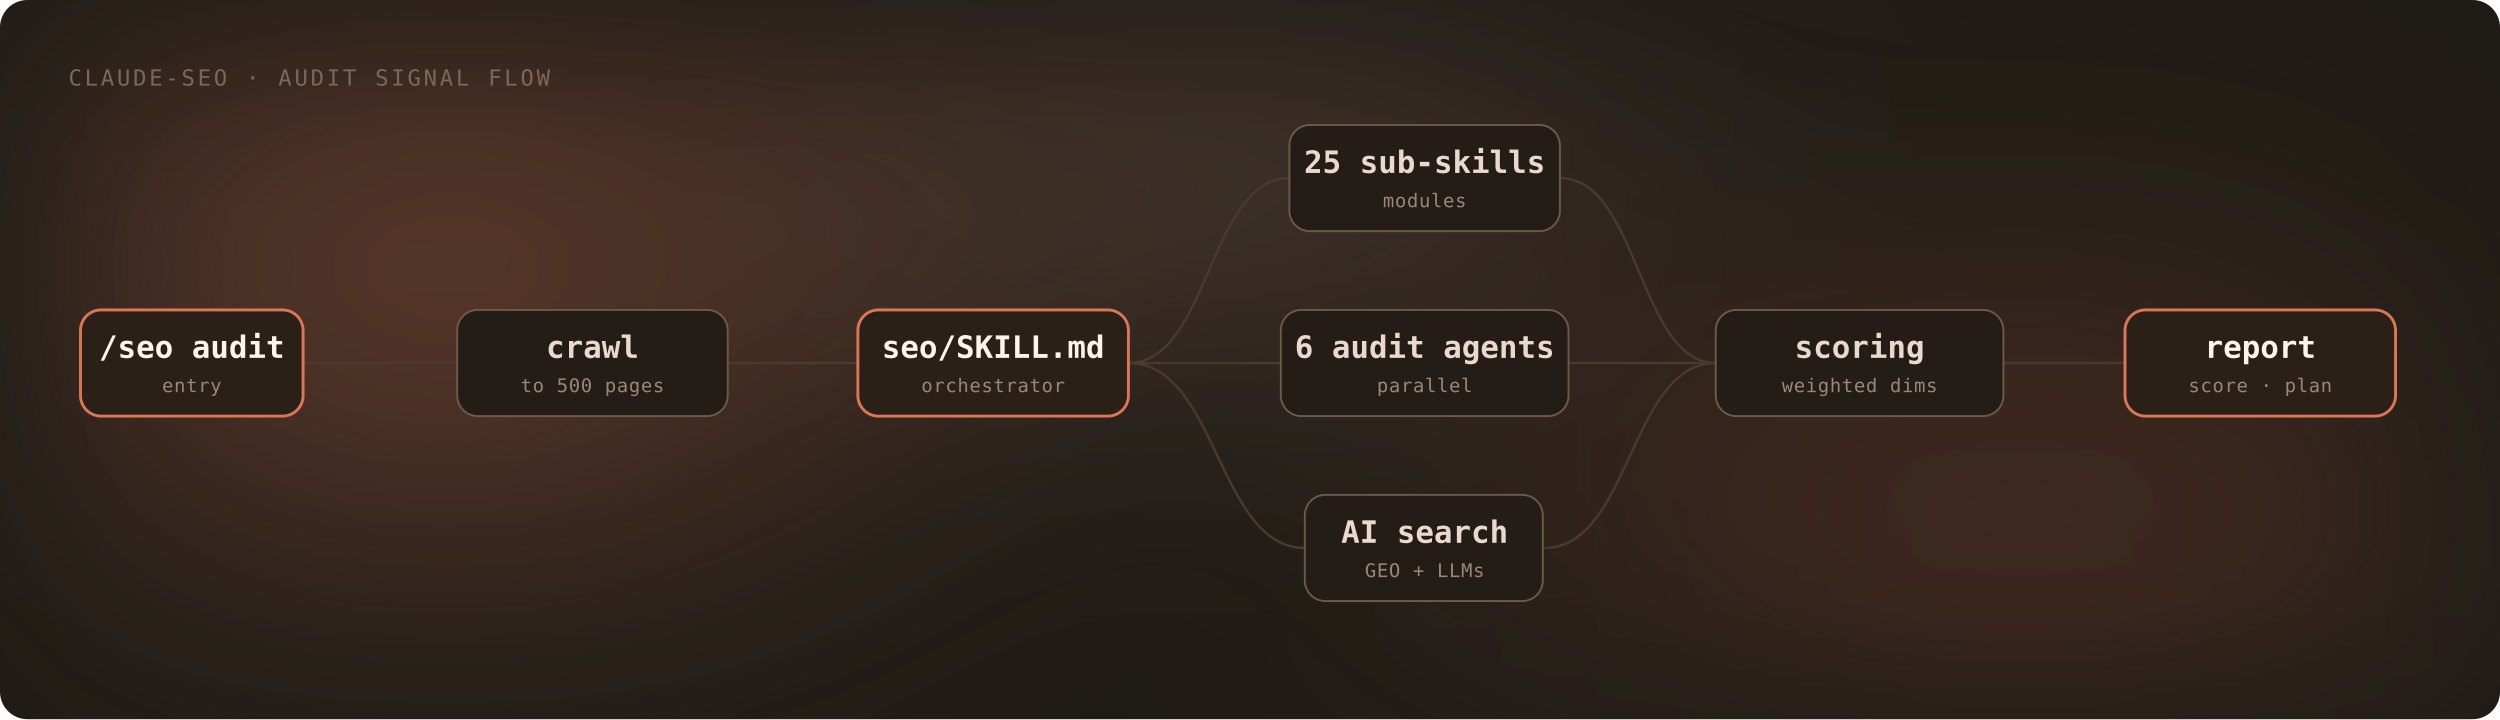
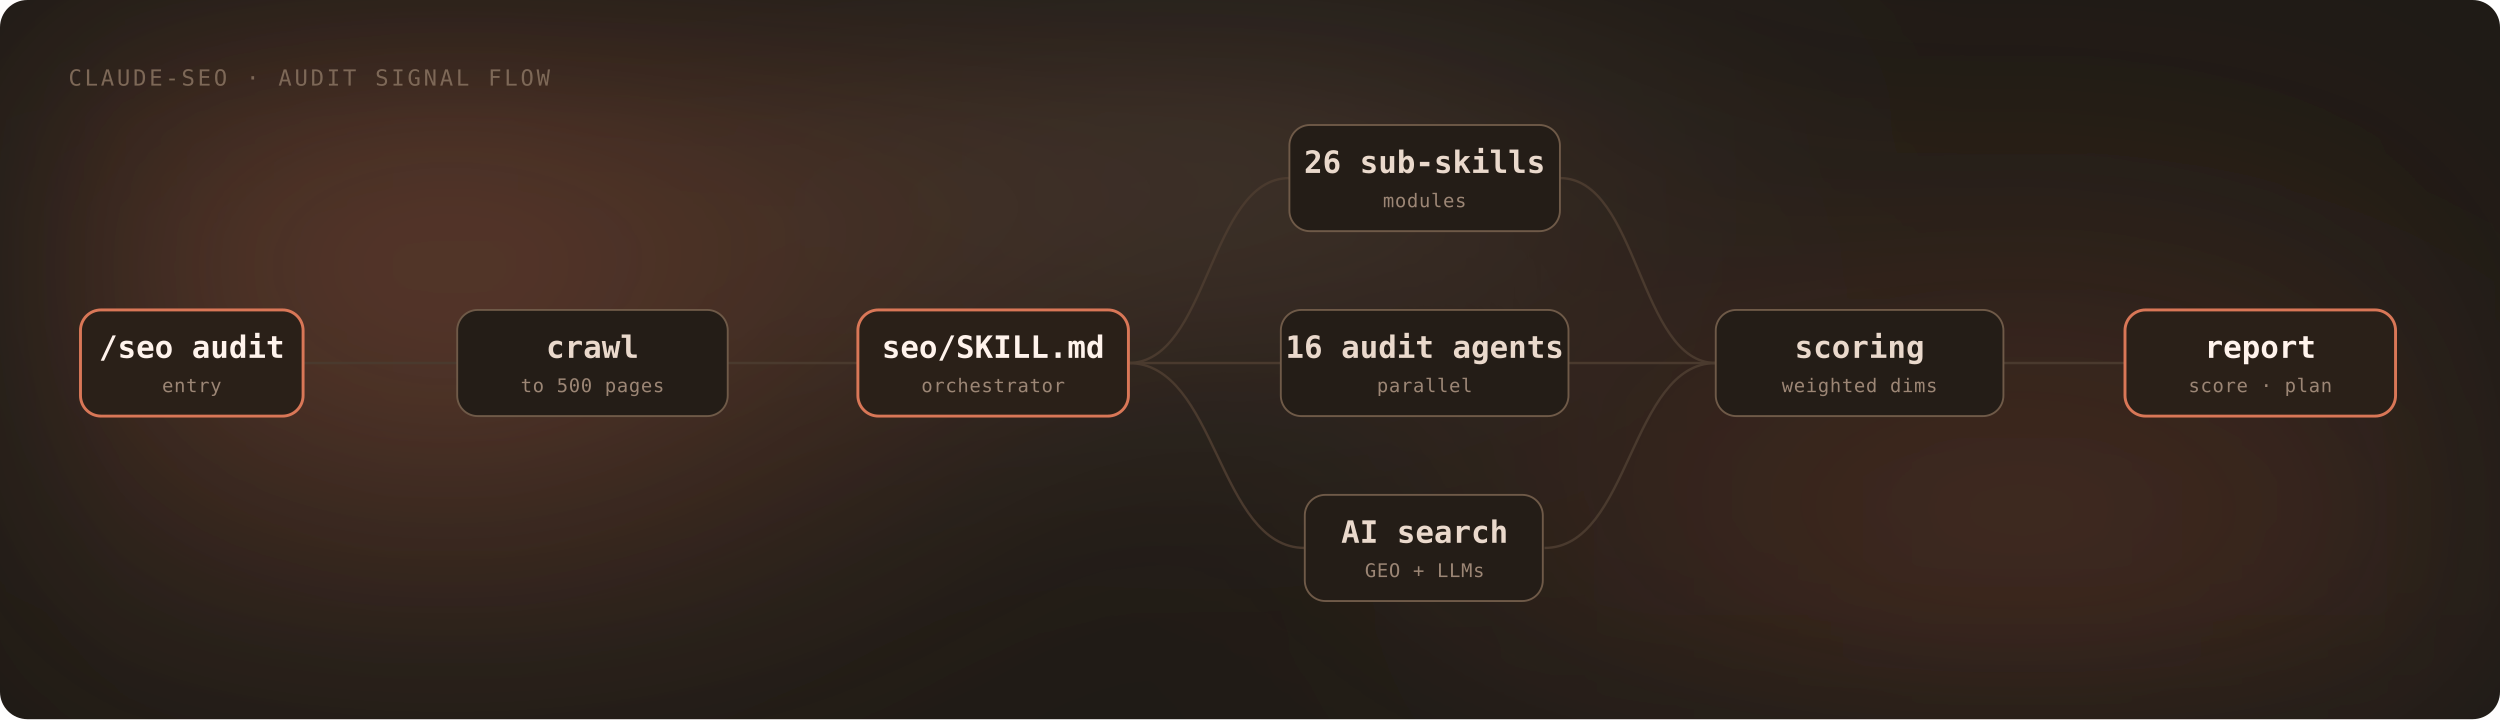
- <svg xmlns="http://www.w3.org/2000/svg" viewBox="0 0 1460 420" width="100%" preserveAspectRatio="xMidYMid meet" role="img" aria-label="Claude SEO audit signal flow: /seo audit enters, crawls the site, fans out through the orchestrator to 25 sub-skills, 6 parallel audit agents, and AI-search analysis, converges through scoring, and ripens into a prioritized report.">
+ <svg xmlns="http://www.w3.org/2000/svg" viewBox="0 0 1460 420" width="100%" preserveAspectRatio="xMidYMid meet" role="img" aria-label="Claude SEO audit signal flow: /seo audit enters, crawls the site, fans out through the orchestrator to 26 sub-skills, up to 16 parallel audit agents, and AI-search analysis, converges through scoring, and ripens into a prioritized report.">
  <defs>
    <filter id="glow" x="-70%" y="-70%" width="240%" height="240%">
      <feGaussianBlur stdDeviation="3.6" />
    </filter>
    <filter id="aurora" x="-50%" y="-50%" width="200%" height="200%">
      <feGaussianBlur stdDeviation="75" />
    </filter>
    <radialGradient id="auWarm" cx="50%" cy="50%" r="50%">
      <stop offset="0%" stop-color="#D97757" stop-opacity="0.40" />
      <stop offset="100%" stop-color="#D97757" stop-opacity="0" />
    </radialGradient>
    <radialGradient id="auEmber" cx="50%" cy="50%" r="50%">
      <stop offset="0%" stop-color="#B85C3C" stop-opacity="0.30" />
      <stop offset="100%" stop-color="#B85C3C" stop-opacity="0" />
    </radialGradient>
    <radialGradient id="auAmber" cx="50%" cy="50%" r="50%">
      <stop offset="0%" stop-color="#F5B095" stop-opacity="0.22" />
      <stop offset="100%" stop-color="#F5B095" stop-opacity="0" />
    </radialGradient>
  </defs>
  <rect width="1460" height="420" rx="16" fill="#1F1B16" />
  <g filter="url(#aurora)" opacity="0.95">
    <ellipse cx="260" cy="150" rx="420" ry="270" fill="url(#auWarm)">
      <animateTransform attributeName="transform" type="translate" values="0 0;58 26;0 0" dur="24s" repeatCount="indefinite" />
    </ellipse>
    <ellipse cx="1180" cy="330" rx="440" ry="280" fill="url(#auEmber)">
      <animateTransform attributeName="transform" type="translate" values="0 0;-48 -20;0 0" dur="30s" repeatCount="indefinite" />
    </ellipse>
    <ellipse cx="720" cy="80" rx="340" ry="200" fill="url(#auAmber)">
      <animateTransform attributeName="transform" type="translate" values="0 0;30 34;0 0" dur="27s" repeatCount="indefinite" />
    </ellipse>
  </g>
  <text x="40" y="50" font-family="'JetBrains Mono','Cascadia Mono','Menlo',monospace" font-size="13" fill="#7d6857" letter-spacing="1.6">CLAUDE-SEO · AUDIT SIGNAL FLOW</text>
  <path d="M177,212 L267,212" fill="none" stroke="#4a3a2e" stroke-width="1.4" />
  <path d="M425,212 L501,212" fill="none" stroke="#4a3a2e" stroke-width="1.4" />
  <path d="M659,212 C706,212 706,104 753,104" fill="none" stroke="#4a3a2e" stroke-width="1.4" />
  <path d="M659,212 L748,212" fill="none" stroke="#4a3a2e" stroke-width="1.4" />
  <path d="M659,212 C711,212 711,320 762,320" fill="none" stroke="#4a3a2e" stroke-width="1.4" />
  <path d="M911,104 C957,104 957,212 1002,212" fill="none" stroke="#4a3a2e" stroke-width="1.4" />
  <path d="M916,212 L1002,212" fill="none" stroke="#4a3a2e" stroke-width="1.4" />
  <path d="M902,320 C952,320 952,212 1002,212" fill="none" stroke="#4a3a2e" stroke-width="1.4" />
  <path d="M1170,212 L1241,212" fill="none" stroke="#4a3a2e" stroke-width="1.4" />
  <g>
    <rect x="47" y="181" width="130" height="62" rx="12" fill="#2a2018" stroke="#D97757" stroke-width="1.7" />
    <rect x="47" y="181" width="130" height="62" rx="12" fill="none" stroke="#D97757" stroke-width="2.6" filter="url(#glow)" opacity="0">
      <animate attributeName="opacity" dur="6.0s" repeatCount="indefinite" keyTimes="0;0.000;0.020;0.130;1" values="0;0;0.95;0;0" />
    </rect>
    <text x="112" y="209" text-anchor="middle" font-family="'JetBrains Mono','Cascadia Mono','Menlo',monospace" font-size="18" font-weight="600" fill="#FFF3EC">/seo audit</text>
    <text x="112" y="229" text-anchor="middle" font-family="'JetBrains Mono','Cascadia Mono','Menlo',monospace" font-size="11" fill="#9c8675" letter-spacing="0.4">entry</text>
  </g>
  <g>
    <rect x="267" y="181" width="158" height="62" rx="12" fill="#241d17" stroke="#6f5a48" stroke-width="1.1" />
    <rect x="267" y="181" width="158" height="62" rx="12" fill="none" stroke="#D97757" stroke-width="2.6" filter="url(#glow)" opacity="0">
      <animate attributeName="opacity" dur="6.0s" repeatCount="indefinite" keyTimes="0;0.090;0.140;0.250;1" values="0;0;0.95;0;0" />
    </rect>
    <text x="346" y="209" text-anchor="middle" font-family="'JetBrains Mono','Cascadia Mono','Menlo',monospace" font-size="18" font-weight="600" fill="#EAD9CC">crawl</text>
    <text x="346" y="229" text-anchor="middle" font-family="'JetBrains Mono','Cascadia Mono','Menlo',monospace" font-size="11" fill="#9c8675" letter-spacing="0.4">to 500 pages</text>
  </g>
  <g>
    <rect x="501" y="181" width="158" height="62" rx="12" fill="#2a2018" stroke="#D97757" stroke-width="1.7" />
    <rect x="501" y="181" width="158" height="62" rx="12" fill="none" stroke="#D97757" stroke-width="2.6" filter="url(#glow)" opacity="0">
      <animate attributeName="opacity" dur="6.0s" repeatCount="indefinite" keyTimes="0;0.250;0.300;0.410;1" values="0;0;0.95;0;0" />
    </rect>
    <text x="580" y="209" text-anchor="middle" font-family="'JetBrains Mono','Cascadia Mono','Menlo',monospace" font-size="18" font-weight="600" fill="#FFF3EC">seo/SKILL.md</text>
    <text x="580" y="229" text-anchor="middle" font-family="'JetBrains Mono','Cascadia Mono','Menlo',monospace" font-size="11" fill="#9c8675" letter-spacing="0.4">orchestrator</text>
  </g>
  <g>
    <rect x="753" y="73" width="158" height="62" rx="12" fill="#241d17" stroke="#6f5a48" stroke-width="1.1" />
    <rect x="753" y="73" width="158" height="62" rx="12" fill="none" stroke="#D97757" stroke-width="2.6" filter="url(#glow)" opacity="0">
      <animate attributeName="opacity" dur="6.0s" repeatCount="indefinite" keyTimes="0;0.410;0.460;0.570;1" values="0;0;0.95;0;0" />
    </rect>
-     <text x="832" y="101" text-anchor="middle" font-family="'JetBrains Mono','Cascadia Mono','Menlo',monospace" font-size="18" font-weight="600" fill="#EAD9CC">25 sub-skills</text>
+     <text x="832" y="101" text-anchor="middle" font-family="'JetBrains Mono','Cascadia Mono','Menlo',monospace" font-size="18" font-weight="600" fill="#EAD9CC">26 sub-skills</text>
    <text x="832" y="121" text-anchor="middle" font-family="'JetBrains Mono','Cascadia Mono','Menlo',monospace" font-size="11" fill="#9c8675" letter-spacing="0.4">modules</text>
  </g>
  <g>
    <rect x="748" y="181" width="168" height="62" rx="12" fill="#241d17" stroke="#6f5a48" stroke-width="1.1" />
    <rect x="748" y="181" width="168" height="62" rx="12" fill="none" stroke="#D97757" stroke-width="2.6" filter="url(#glow)" opacity="0">
      <animate attributeName="opacity" dur="6.0s" repeatCount="indefinite" keyTimes="0;0.410;0.460;0.570;1" values="0;0;0.95;0;0" />
    </rect>
-     <text x="832" y="209" text-anchor="middle" font-family="'JetBrains Mono','Cascadia Mono','Menlo',monospace" font-size="18" font-weight="600" fill="#EAD9CC">6 audit agents</text>
+     <text x="832" y="209" text-anchor="middle" font-family="'JetBrains Mono','Cascadia Mono','Menlo',monospace" font-size="18" font-weight="600" fill="#EAD9CC">16 audit agents</text>
    <text x="832" y="229" text-anchor="middle" font-family="'JetBrains Mono','Cascadia Mono','Menlo',monospace" font-size="11" fill="#9c8675" letter-spacing="0.4">parallel</text>
  </g>
  <g>
    <rect x="762" y="289" width="139" height="62" rx="12" fill="#241d17" stroke="#6f5a48" stroke-width="1.1" />
    <rect x="762" y="289" width="139" height="62" rx="12" fill="none" stroke="#D97757" stroke-width="2.6" filter="url(#glow)" opacity="0">
      <animate attributeName="opacity" dur="6.0s" repeatCount="indefinite" keyTimes="0;0.410;0.460;0.570;1" values="0;0;0.95;0;0" />
    </rect>
    <text x="832" y="317" text-anchor="middle" font-family="'JetBrains Mono','Cascadia Mono','Menlo',monospace" font-size="18" font-weight="600" fill="#EAD9CC">AI search</text>
    <text x="832" y="337" text-anchor="middle" font-family="'JetBrains Mono','Cascadia Mono','Menlo',monospace" font-size="11" fill="#9c8675" letter-spacing="0.4">GEO + LLMs</text>
  </g>
  <g>
    <rect x="1002" y="181" width="168" height="62" rx="12" fill="#241d17" stroke="#6f5a48" stroke-width="1.1" />
    <rect x="1002" y="181" width="168" height="62" rx="12" fill="none" stroke="#D97757" stroke-width="2.6" filter="url(#glow)" opacity="0">
      <animate attributeName="opacity" dur="6.0s" repeatCount="indefinite" keyTimes="0;0.610;0.660;0.770;1" values="0;0;0.95;0;0" />
    </rect>
    <text x="1086" y="209" text-anchor="middle" font-family="'JetBrains Mono','Cascadia Mono','Menlo',monospace" font-size="18" font-weight="600" fill="#EAD9CC">scoring</text>
    <text x="1086" y="229" text-anchor="middle" font-family="'JetBrains Mono','Cascadia Mono','Menlo',monospace" font-size="11" fill="#9c8675" letter-spacing="0.4">weighted dims</text>
  </g>
  <g>
    <rect x="1241" y="181" width="158" height="62" rx="12" fill="#2a2018" stroke="#D97757" stroke-width="1.7" />
    <rect x="1241" y="181" width="158" height="62" rx="12" fill="none" stroke="#D97757" stroke-width="2.6" filter="url(#glow)" opacity="0">
      <animate attributeName="opacity" dur="6.0s" repeatCount="indefinite" keyTimes="0;0.750;0.800;0.910;1" values="0;0;0.95;0;0" />
    </rect>
    <text x="1320" y="209" text-anchor="middle" font-family="'JetBrains Mono','Cascadia Mono','Menlo',monospace" font-size="18" font-weight="600" fill="#FFF3EC">report</text>
    <text x="1320" y="229" text-anchor="middle" font-family="'JetBrains Mono','Cascadia Mono','Menlo',monospace" font-size="11" fill="#9c8675" letter-spacing="0.4">score · plan</text>
  </g>
  <circle r="10" fill="#D97757" filter="url(#glow)" opacity="0">
    <animateMotion dur="6.0s" repeatCount="indefinite" calcMode="linear" keyTimes="0;0.038;0.158;1" keyPoints="0;0;1;1" path="M177,212 L267,212" />
    <animate attributeName="opacity" dur="6.0s" repeatCount="indefinite" keyTimes="0;0.028;0.058;0.138;0.158;1" values="0;0;0.28;0.28;0;0" />
  </circle>
  <circle r="5.5" fill="#D97757" filter="url(#glow)" opacity="0">
    <animateMotion dur="6.0s" repeatCount="indefinite" calcMode="linear" keyTimes="0;0.020;0.140;1" keyPoints="0;0;1;1" path="M177,212 L267,212" />
    <animate attributeName="opacity" dur="6.0s" repeatCount="indefinite" keyTimes="0;0.010;0.040;0.120;0.140;1" values="0;0;1;1;0;0" />
    <animate attributeName="r" values="5;6.5;5" dur="1.4s" repeatCount="indefinite" />
  </circle>
  <circle r="10" fill="#D97757" filter="url(#glow)" opacity="0">
    <animateMotion dur="6.0s" repeatCount="indefinite" calcMode="linear" keyTimes="0;0.158;0.318;1" keyPoints="0;0;1;1" path="M425,212 L501,212" />
    <animate attributeName="opacity" dur="6.0s" repeatCount="indefinite" keyTimes="0;0.148;0.178;0.298;0.318;1" values="0;0;0.28;0.28;0;0" />
  </circle>
  <circle r="5.5" fill="#D97757" filter="url(#glow)" opacity="0">
    <animateMotion dur="6.0s" repeatCount="indefinite" calcMode="linear" keyTimes="0;0.140;0.300;1" keyPoints="0;0;1;1" path="M425,212 L501,212" />
    <animate attributeName="opacity" dur="6.0s" repeatCount="indefinite" keyTimes="0;0.130;0.160;0.280;0.300;1" values="0;0;1;1;0;0" />
    <animate attributeName="r" values="5;6.5;5" dur="1.4s" repeatCount="indefinite" />
  </circle>
  <circle r="10" fill="#D97757" filter="url(#glow)" opacity="0">
    <animateMotion dur="6.0s" repeatCount="indefinite" calcMode="linear" keyTimes="0;0.338;0.478;1" keyPoints="0;0;1;1" path="M659,212 C706,212 706,104 753,104" />
    <animate attributeName="opacity" dur="6.0s" repeatCount="indefinite" keyTimes="0;0.328;0.358;0.458;0.478;1" values="0;0;0.28;0.28;0;0" />
  </circle>
  <circle r="5.5" fill="#D97757" filter="url(#glow)" opacity="0">
    <animateMotion dur="6.0s" repeatCount="indefinite" calcMode="linear" keyTimes="0;0.320;0.460;1" keyPoints="0;0;1;1" path="M659,212 C706,212 706,104 753,104" />
    <animate attributeName="opacity" dur="6.0s" repeatCount="indefinite" keyTimes="0;0.310;0.340;0.440;0.460;1" values="0;0;1;1;0;0" />
    <animate attributeName="r" values="5;6.5;5" dur="1.4s" repeatCount="indefinite" />
  </circle>
  <circle r="10" fill="#D97757" filter="url(#glow)" opacity="0">
    <animateMotion dur="6.0s" repeatCount="indefinite" calcMode="linear" keyTimes="0;0.338;0.478;1" keyPoints="0;0;1;1" path="M659,212 L748,212" />
    <animate attributeName="opacity" dur="6.0s" repeatCount="indefinite" keyTimes="0;0.328;0.358;0.458;0.478;1" values="0;0;0.28;0.28;0;0" />
  </circle>
  <circle r="5.5" fill="#D97757" filter="url(#glow)" opacity="0">
    <animateMotion dur="6.0s" repeatCount="indefinite" calcMode="linear" keyTimes="0;0.320;0.460;1" keyPoints="0;0;1;1" path="M659,212 L748,212" />
    <animate attributeName="opacity" dur="6.0s" repeatCount="indefinite" keyTimes="0;0.310;0.340;0.440;0.460;1" values="0;0;1;1;0;0" />
    <animate attributeName="r" values="5;6.5;5" dur="1.4s" repeatCount="indefinite" />
  </circle>
  <circle r="10" fill="#D97757" filter="url(#glow)" opacity="0">
    <animateMotion dur="6.0s" repeatCount="indefinite" calcMode="linear" keyTimes="0;0.338;0.478;1" keyPoints="0;0;1;1" path="M659,212 C711,212 711,320 762,320" />
    <animate attributeName="opacity" dur="6.0s" repeatCount="indefinite" keyTimes="0;0.328;0.358;0.458;0.478;1" values="0;0;0.28;0.28;0;0" />
  </circle>
  <circle r="5.5" fill="#D97757" filter="url(#glow)" opacity="0">
    <animateMotion dur="6.0s" repeatCount="indefinite" calcMode="linear" keyTimes="0;0.320;0.460;1" keyPoints="0;0;1;1" path="M659,212 C711,212 711,320 762,320" />
    <animate attributeName="opacity" dur="6.0s" repeatCount="indefinite" keyTimes="0;0.310;0.340;0.440;0.460;1" values="0;0;1;1;0;0" />
    <animate attributeName="r" values="5;6.5;5" dur="1.4s" repeatCount="indefinite" />
  </circle>
  <circle r="10" fill="#D97757" filter="url(#glow)" opacity="0">
    <animateMotion dur="6.0s" repeatCount="indefinite" calcMode="linear" keyTimes="0;0.518;0.678;1" keyPoints="0;0;1;1" path="M911,104 C957,104 957,212 1002,212" />
    <animate attributeName="opacity" dur="6.0s" repeatCount="indefinite" keyTimes="0;0.508;0.538;0.658;0.678;1" values="0;0;0.28;0.28;0;0" />
  </circle>
  <circle r="5.5" fill="#D97757" filter="url(#glow)" opacity="0">
    <animateMotion dur="6.0s" repeatCount="indefinite" calcMode="linear" keyTimes="0;0.500;0.660;1" keyPoints="0;0;1;1" path="M911,104 C957,104 957,212 1002,212" />
    <animate attributeName="opacity" dur="6.0s" repeatCount="indefinite" keyTimes="0;0.490;0.520;0.640;0.660;1" values="0;0;1;1;0;0" />
    <animate attributeName="r" values="5;6.5;5" dur="1.4s" repeatCount="indefinite" />
  </circle>
  <circle r="10" fill="#D97757" filter="url(#glow)" opacity="0">
    <animateMotion dur="6.0s" repeatCount="indefinite" calcMode="linear" keyTimes="0;0.518;0.678;1" keyPoints="0;0;1;1" path="M916,212 L1002,212" />
    <animate attributeName="opacity" dur="6.0s" repeatCount="indefinite" keyTimes="0;0.508;0.538;0.658;0.678;1" values="0;0;0.28;0.28;0;0" />
  </circle>
  <circle r="5.5" fill="#D97757" filter="url(#glow)" opacity="0">
    <animateMotion dur="6.0s" repeatCount="indefinite" calcMode="linear" keyTimes="0;0.500;0.660;1" keyPoints="0;0;1;1" path="M916,212 L1002,212" />
    <animate attributeName="opacity" dur="6.0s" repeatCount="indefinite" keyTimes="0;0.490;0.520;0.640;0.660;1" values="0;0;1;1;0;0" />
    <animate attributeName="r" values="5;6.5;5" dur="1.4s" repeatCount="indefinite" />
  </circle>
  <circle r="10" fill="#D97757" filter="url(#glow)" opacity="0">
    <animateMotion dur="6.0s" repeatCount="indefinite" calcMode="linear" keyTimes="0;0.518;0.678;1" keyPoints="0;0;1;1" path="M902,320 C952,320 952,212 1002,212" />
    <animate attributeName="opacity" dur="6.0s" repeatCount="indefinite" keyTimes="0;0.508;0.538;0.658;0.678;1" values="0;0;0.28;0.28;0;0" />
  </circle>
  <circle r="5.5" fill="#D97757" filter="url(#glow)" opacity="0">
    <animateMotion dur="6.0s" repeatCount="indefinite" calcMode="linear" keyTimes="0;0.500;0.660;1" keyPoints="0;0;1;1" path="M902,320 C952,320 952,212 1002,212" />
    <animate attributeName="opacity" dur="6.0s" repeatCount="indefinite" keyTimes="0;0.490;0.520;0.640;0.660;1" values="0;0;1;1;0;0" />
    <animate attributeName="r" values="5;6.5;5" dur="1.4s" repeatCount="indefinite" />
  </circle>
  <circle r="10" fill="#D97757" filter="url(#glow)" opacity="0">
    <animateMotion dur="6.0s" repeatCount="indefinite" calcMode="linear" keyTimes="0;0.678;0.818;1" keyPoints="0;0;1;1" path="M1170,212 L1241,212" />
    <animate attributeName="opacity" dur="6.0s" repeatCount="indefinite" keyTimes="0;0.668;0.698;0.798;0.818;1" values="0;0;0.28;0.28;0;0" />
  </circle>
  <circle r="5.5" fill="#D97757" filter="url(#glow)" opacity="0">
    <animateMotion dur="6.0s" repeatCount="indefinite" calcMode="linear" keyTimes="0;0.660;0.800;1" keyPoints="0;0;1;1" path="M1170,212 L1241,212" />
    <animate attributeName="opacity" dur="6.0s" repeatCount="indefinite" keyTimes="0;0.650;0.680;0.780;0.800;1" values="0;0;1;1;0;0" />
    <animate attributeName="r" values="5;6.5;5" dur="1.4s" repeatCount="indefinite" />
  </circle>
</svg>
